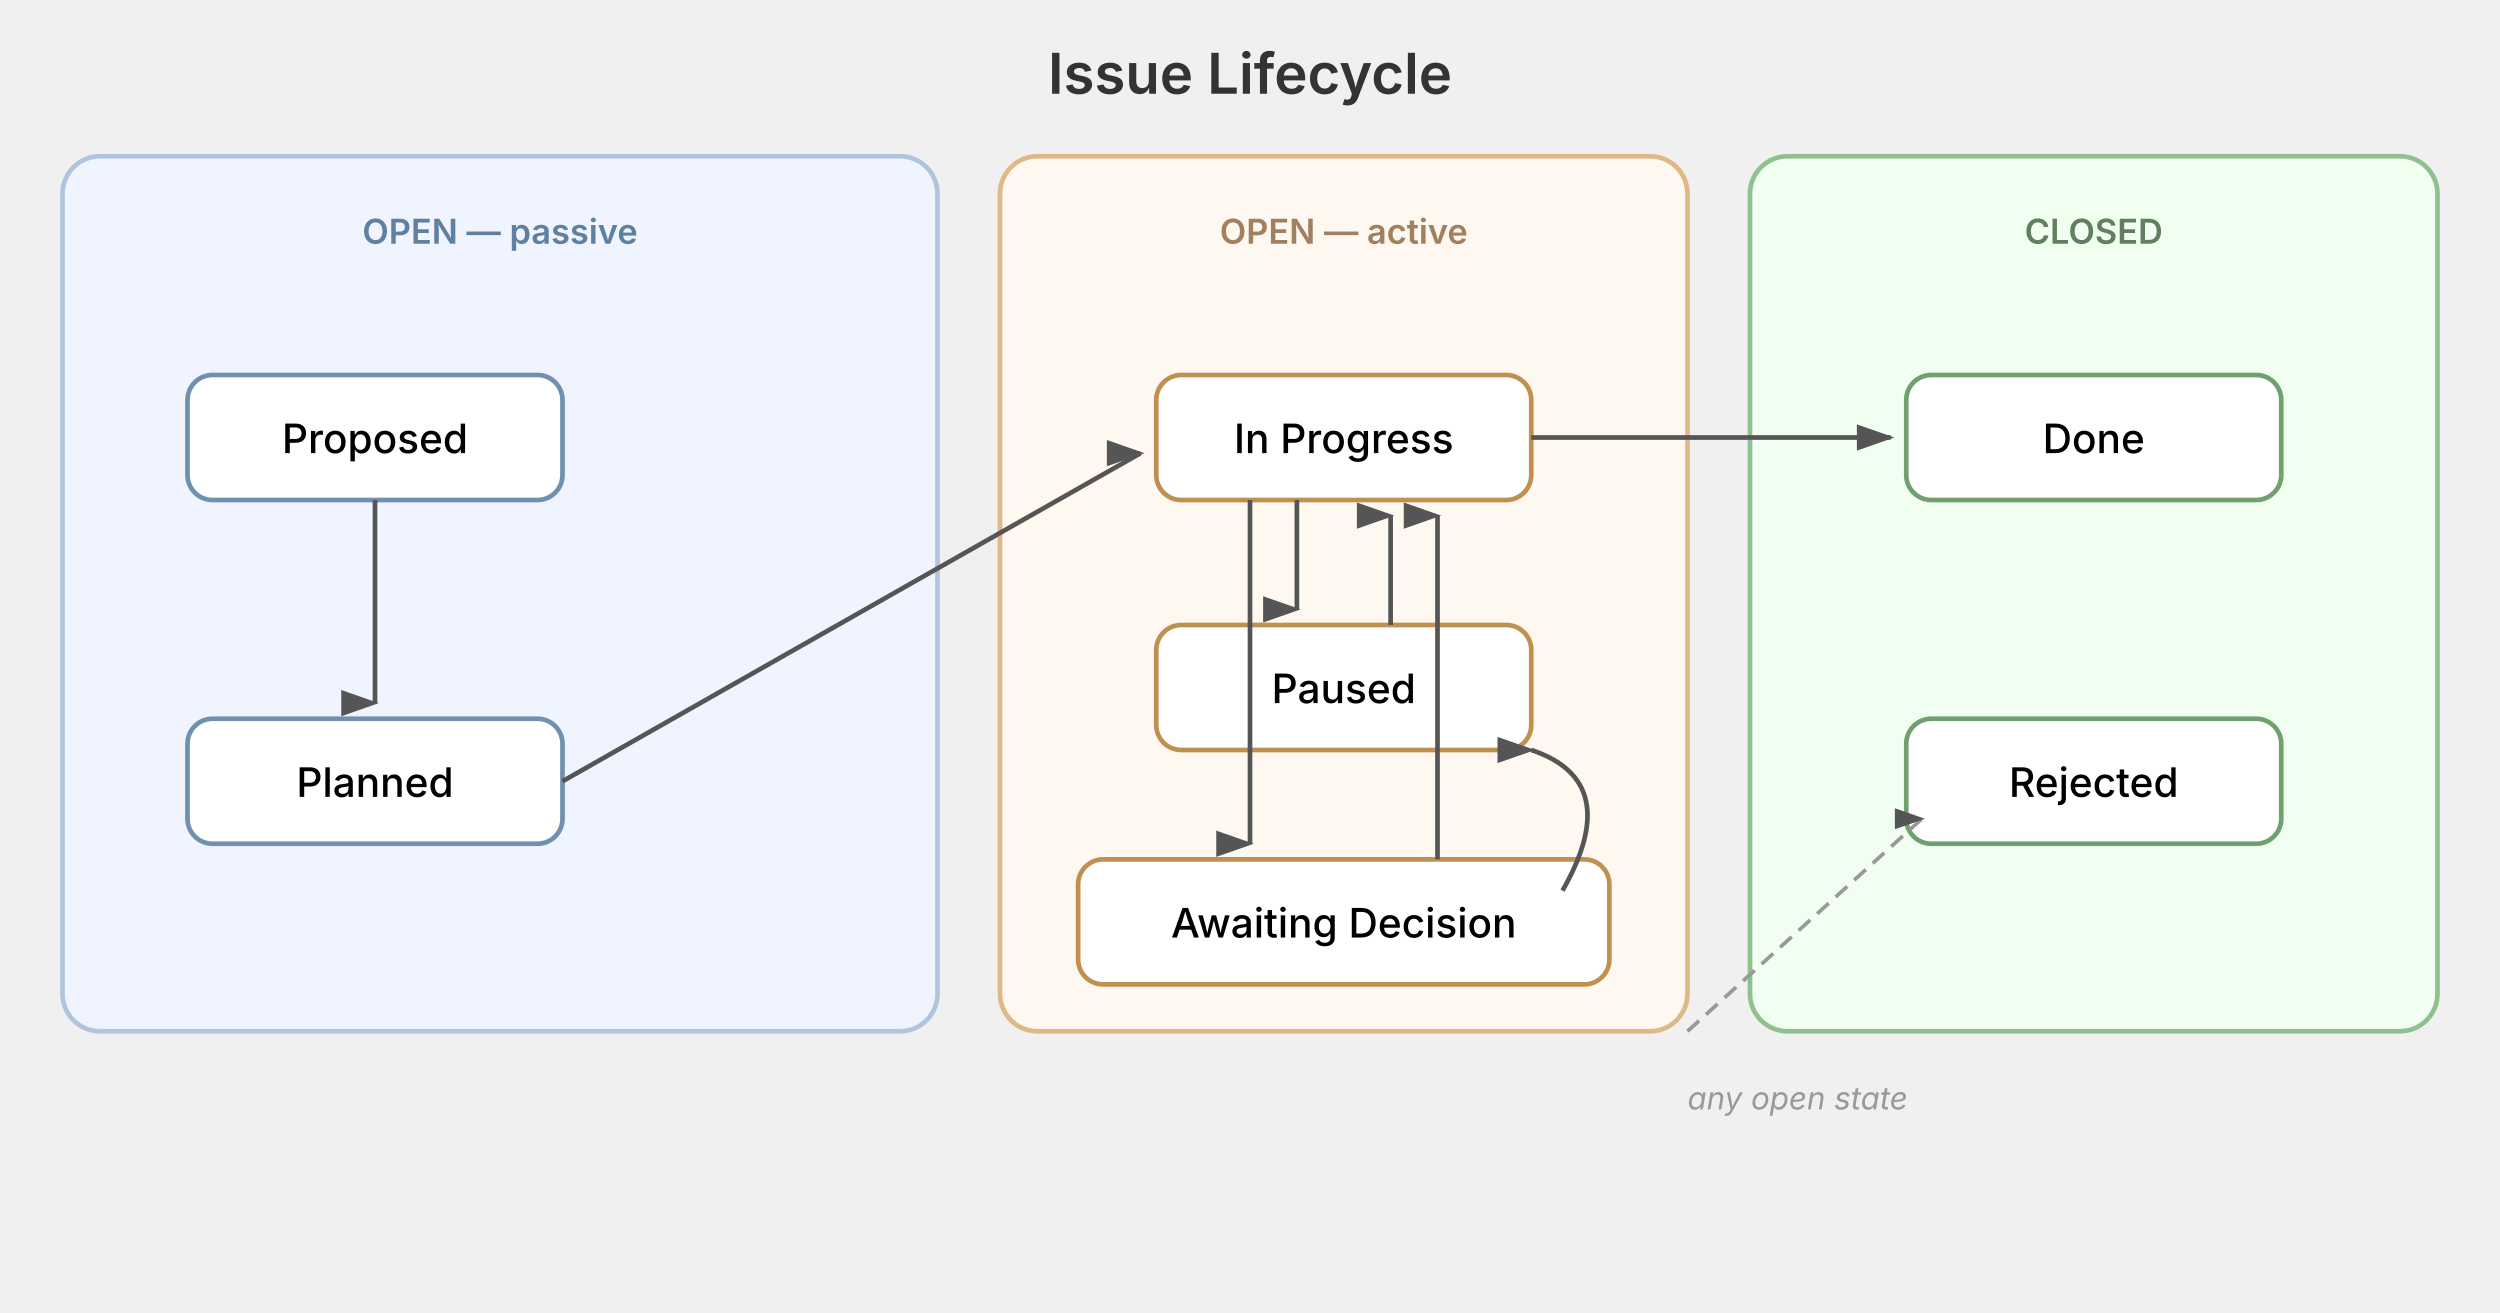
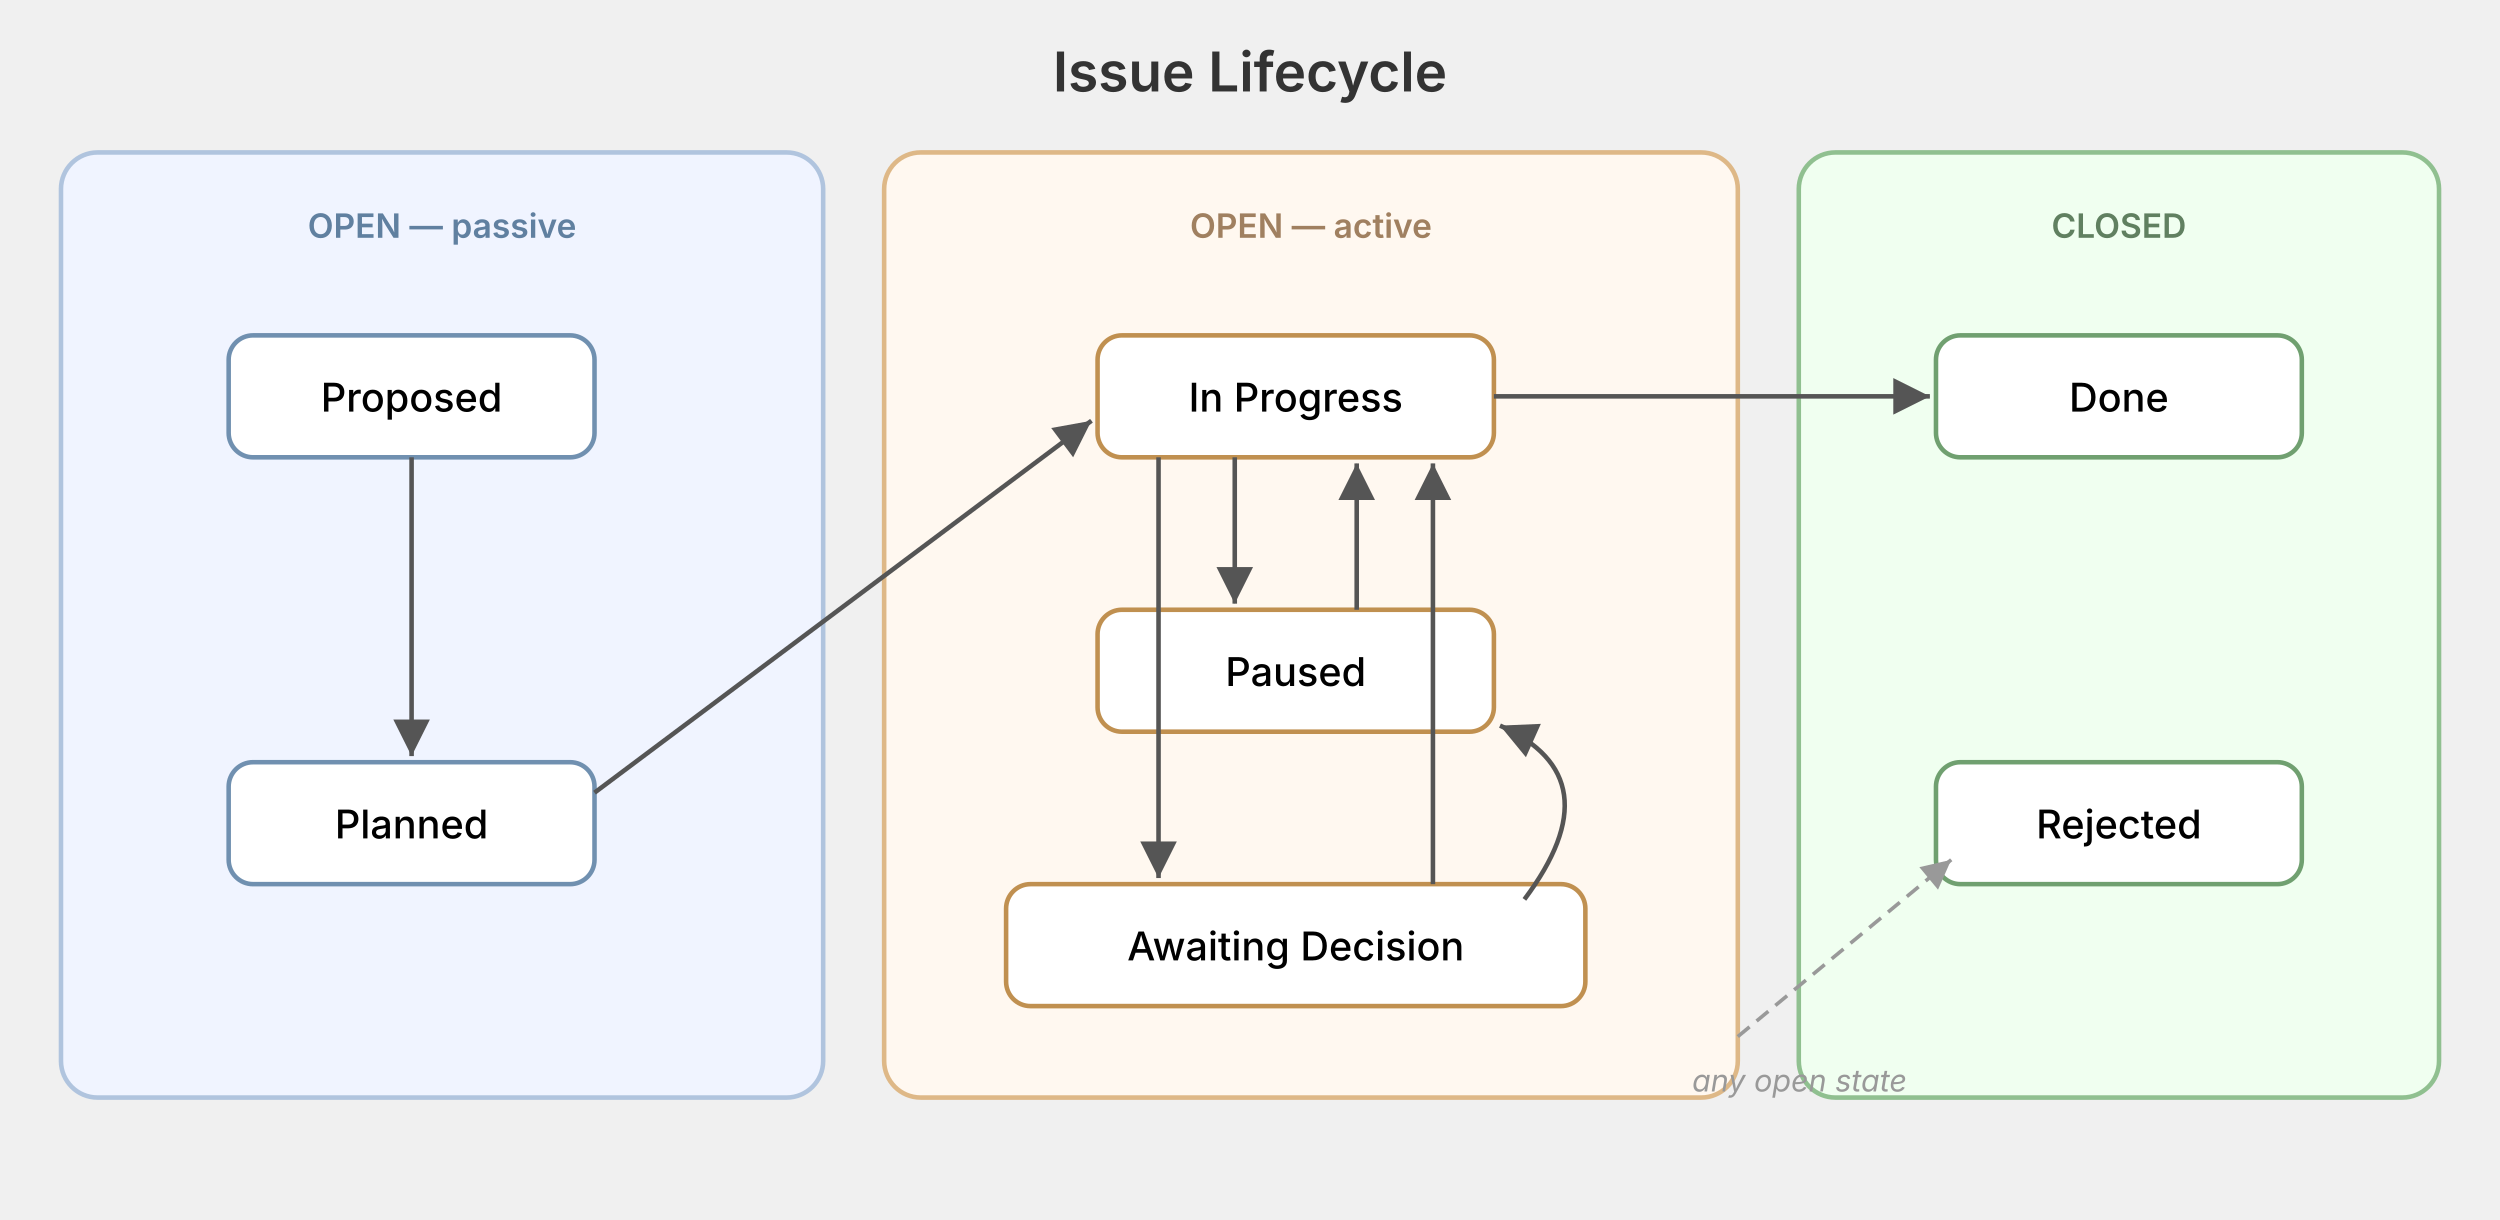
- <svg xmlns="http://www.w3.org/2000/svg" viewBox="0 0 800 420" font-family="system-ui, -apple-system, sans-serif" font-size="13">
-   <rect x="20" y="50" width="280" height="280" rx="12" fill="#f0f4ff" stroke="#b0c4de" stroke-width="1.5" />
-   <rect x="320" y="50" width="220" height="280" rx="12" fill="#fff8f0" stroke="#deb887" stroke-width="1.5" />
-   <rect x="560" y="50" width="220" height="280" rx="12" fill="#f0fff0" stroke="#90c090" stroke-width="1.5" />
-   <text x="160" y="78" text-anchor="middle" font-size="11" fill="#6080a0" font-weight="600">OPEN — passive</text>
-   <text x="430" y="78" text-anchor="middle" font-size="11" fill="#a08060" font-weight="600">OPEN — active</text>
-   <text x="670" y="78" text-anchor="middle" font-size="11" fill="#608060" font-weight="600">CLOSED</text>
-   <rect x="60" y="120" width="120" height="40" rx="8" fill="white" stroke="#7090b0" stroke-width="1.5" />
-   <text x="120" y="145" text-anchor="middle" font-weight="500">Proposed</text>
-   <rect x="60" y="230" width="120" height="40" rx="8" fill="white" stroke="#7090b0" stroke-width="1.5" />
-   <text x="120" y="255" text-anchor="middle" font-weight="500">Planned</text>
-   <rect x="370" y="120" width="120" height="40" rx="8" fill="white" stroke="#c09050" stroke-width="1.5" />
-   <text x="430" y="145" text-anchor="middle" font-weight="500">In Progress</text>
-   <rect x="370" y="200" width="120" height="40" rx="8" fill="white" stroke="#c09050" stroke-width="1.5" />
-   <text x="430" y="225" text-anchor="middle" font-weight="500">Paused</text>
-   <rect x="345" y="275" width="170" height="40" rx="8" fill="white" stroke="#c09050" stroke-width="1.5" />
-   <text x="430" y="300" text-anchor="middle" font-weight="500">Awaiting Decision</text>
-   <rect x="610" y="120" width="120" height="40" rx="8" fill="white" stroke="#70a070" stroke-width="1.5" />
-   <text x="670" y="145" text-anchor="middle" font-weight="500">Done</text>
-   <rect x="610" y="230" width="120" height="40" rx="8" fill="white" stroke="#70a070" stroke-width="1.5" />
-   <text x="670" y="255" text-anchor="middle" font-weight="500">Rejected</text>
+ <svg xmlns="http://www.w3.org/2000/svg" viewBox="0 0 820 400" font-family="system-ui, -apple-system, sans-serif" font-size="13">
  <defs>
-     <marker id="arrow" viewBox="0 0 10 7" refX="9" refY="3.5" markerWidth="8" markerHeight="6" orient="auto-start-auto">
-       <polygon points="0 0, 10 3.5, 0 7" fill="#555" />
+     <marker id="arr" viewBox="0 0 10 10" refX="10" refY="5" markerWidth="8" markerHeight="8" orient="auto">
+       <path d="M 0 0 L 10 5 L 0 10 z" fill="#555" />
+     </marker>
+     <marker id="arr-light" viewBox="0 0 10 10" refX="10" refY="5" markerWidth="8" markerHeight="8" orient="auto">
+       <path d="M 0 0 L 10 5 L 0 10 z" fill="#999" />
    </marker>
  </defs>
-   <line x1="120" y1="160" x2="120" y2="225" stroke="#555" stroke-width="1.5" marker-end="url(#arrow)" />
-   <line x1="180" y1="250" x2="365" y2="145" stroke="#555" stroke-width="1.5" marker-end="url(#arrow)" />
-   <line x1="490" y1="140" x2="605" y2="140" stroke="#555" stroke-width="1.5" marker-end="url(#arrow)" />
-   <line x1="415" y1="160" x2="415" y2="195" stroke="#555" stroke-width="1.5" marker-end="url(#arrow)" />
-   <line x1="445" y1="200" x2="445" y2="165" stroke="#555" stroke-width="1.5" marker-end="url(#arrow)" />
-   <line x1="400" y1="160" x2="400" y2="270" stroke="#555" stroke-width="1.5" marker-end="url(#arrow)" />
-   <line x1="460" y1="275" x2="460" y2="165" stroke="#555" stroke-width="1.5" marker-end="url(#arrow)" />
-   <path d="M 500 285 Q 520 250 490 240" fill="none" stroke="#555" stroke-width="1.5" marker-end="url(#arrow)" />
-   <path d="M 540 330 L 615 262" fill="none" stroke="#999" stroke-width="1.2" stroke-dasharray="5,3" marker-end="url(#arrow)" />
-   <text x="540" y="355" font-size="10" fill="#999" font-style="italic">any open state</text>
-   <text x="400" y="30" text-anchor="middle" font-size="18" font-weight="600" fill="#333">Issue Lifecycle</text>
+   <rect x="20" y="50" width="250" height="310" rx="12" fill="#f0f4ff" stroke="#b0c4de" stroke-width="1.5" />
+   <rect x="290" y="50" width="280" height="310" rx="12" fill="#fff8f0" stroke="#deb887" stroke-width="1.5" />
+   <rect x="590" y="50" width="210" height="310" rx="12" fill="#f0fff0" stroke="#90c090" stroke-width="1.5" />
+   <text x="145" y="78" text-anchor="middle" font-size="11" fill="#6080a0" font-weight="600">OPEN — passive</text>
+   <text x="430" y="78" text-anchor="middle" font-size="11" fill="#a08060" font-weight="600">OPEN — active</text>
+   <text x="695" y="78" text-anchor="middle" font-size="11" fill="#608060" font-weight="600">CLOSED</text>
+   <rect x="75" y="110" width="120" height="40" rx="8" fill="white" stroke="#7090b0" stroke-width="1.5" />
+   <text x="135" y="135" text-anchor="middle" font-weight="500">Proposed</text>
+   <rect x="75" y="250" width="120" height="40" rx="8" fill="white" stroke="#7090b0" stroke-width="1.5" />
+   <text x="135" y="275" text-anchor="middle" font-weight="500">Planned</text>
+   <rect x="360" y="110" width="130" height="40" rx="8" fill="white" stroke="#c09050" stroke-width="1.5" />
+   <text x="425" y="135" text-anchor="middle" font-weight="500">In Progress</text>
+   <rect x="360" y="200" width="130" height="40" rx="8" fill="white" stroke="#c09050" stroke-width="1.5" />
+   <text x="425" y="225" text-anchor="middle" font-weight="500">Paused</text>
+   <rect x="330" y="290" width="190" height="40" rx="8" fill="white" stroke="#c09050" stroke-width="1.5" />
+   <text x="425" y="315" text-anchor="middle" font-weight="500">Awaiting Decision</text>
+   <rect x="635" y="110" width="120" height="40" rx="8" fill="white" stroke="#70a070" stroke-width="1.5" />
+   <text x="695" y="135" text-anchor="middle" font-weight="500">Done</text>
+   <rect x="635" y="250" width="120" height="40" rx="8" fill="white" stroke="#70a070" stroke-width="1.5" />
+   <text x="695" y="275" text-anchor="middle" font-weight="500">Rejected</text>
+   <line x1="135" y1="150" x2="135" y2="248" stroke="#555" stroke-width="1.5" marker-end="url(#arr)" />
+   <path d="M 195 260 L 358 138" fill="none" stroke="#555" stroke-width="1.5" marker-end="url(#arr)" />
+   <line x1="490" y1="130" x2="633" y2="130" stroke="#555" stroke-width="1.5" marker-end="url(#arr)" />
+   <line x1="405" y1="150" x2="405" y2="198" stroke="#555" stroke-width="1.5" marker-end="url(#arr)" />
+   <line x1="445" y1="200" x2="445" y2="152" stroke="#555" stroke-width="1.5" marker-end="url(#arr)" />
+   <line x1="380" y1="150" x2="380" y2="288" stroke="#555" stroke-width="1.5" marker-end="url(#arr)" />
+   <line x1="470" y1="290" x2="470" y2="152" stroke="#555" stroke-width="1.5" marker-end="url(#arr)" />
+   <path d="M 500 295 Q 530 255 492 238" fill="none" stroke="#555" stroke-width="1.5" marker-end="url(#arr)" />
+   <path d="M 570 340 L 640 282" fill="none" stroke="#999" stroke-width="1.2" stroke-dasharray="5,3" marker-end="url(#arr-light)" />
+   <text x="555" y="358" font-size="10" fill="#999" font-style="italic">any open state</text>
+   <text x="410" y="30" text-anchor="middle" font-size="18" font-weight="600" fill="#333">Issue Lifecycle</text>
</svg>
